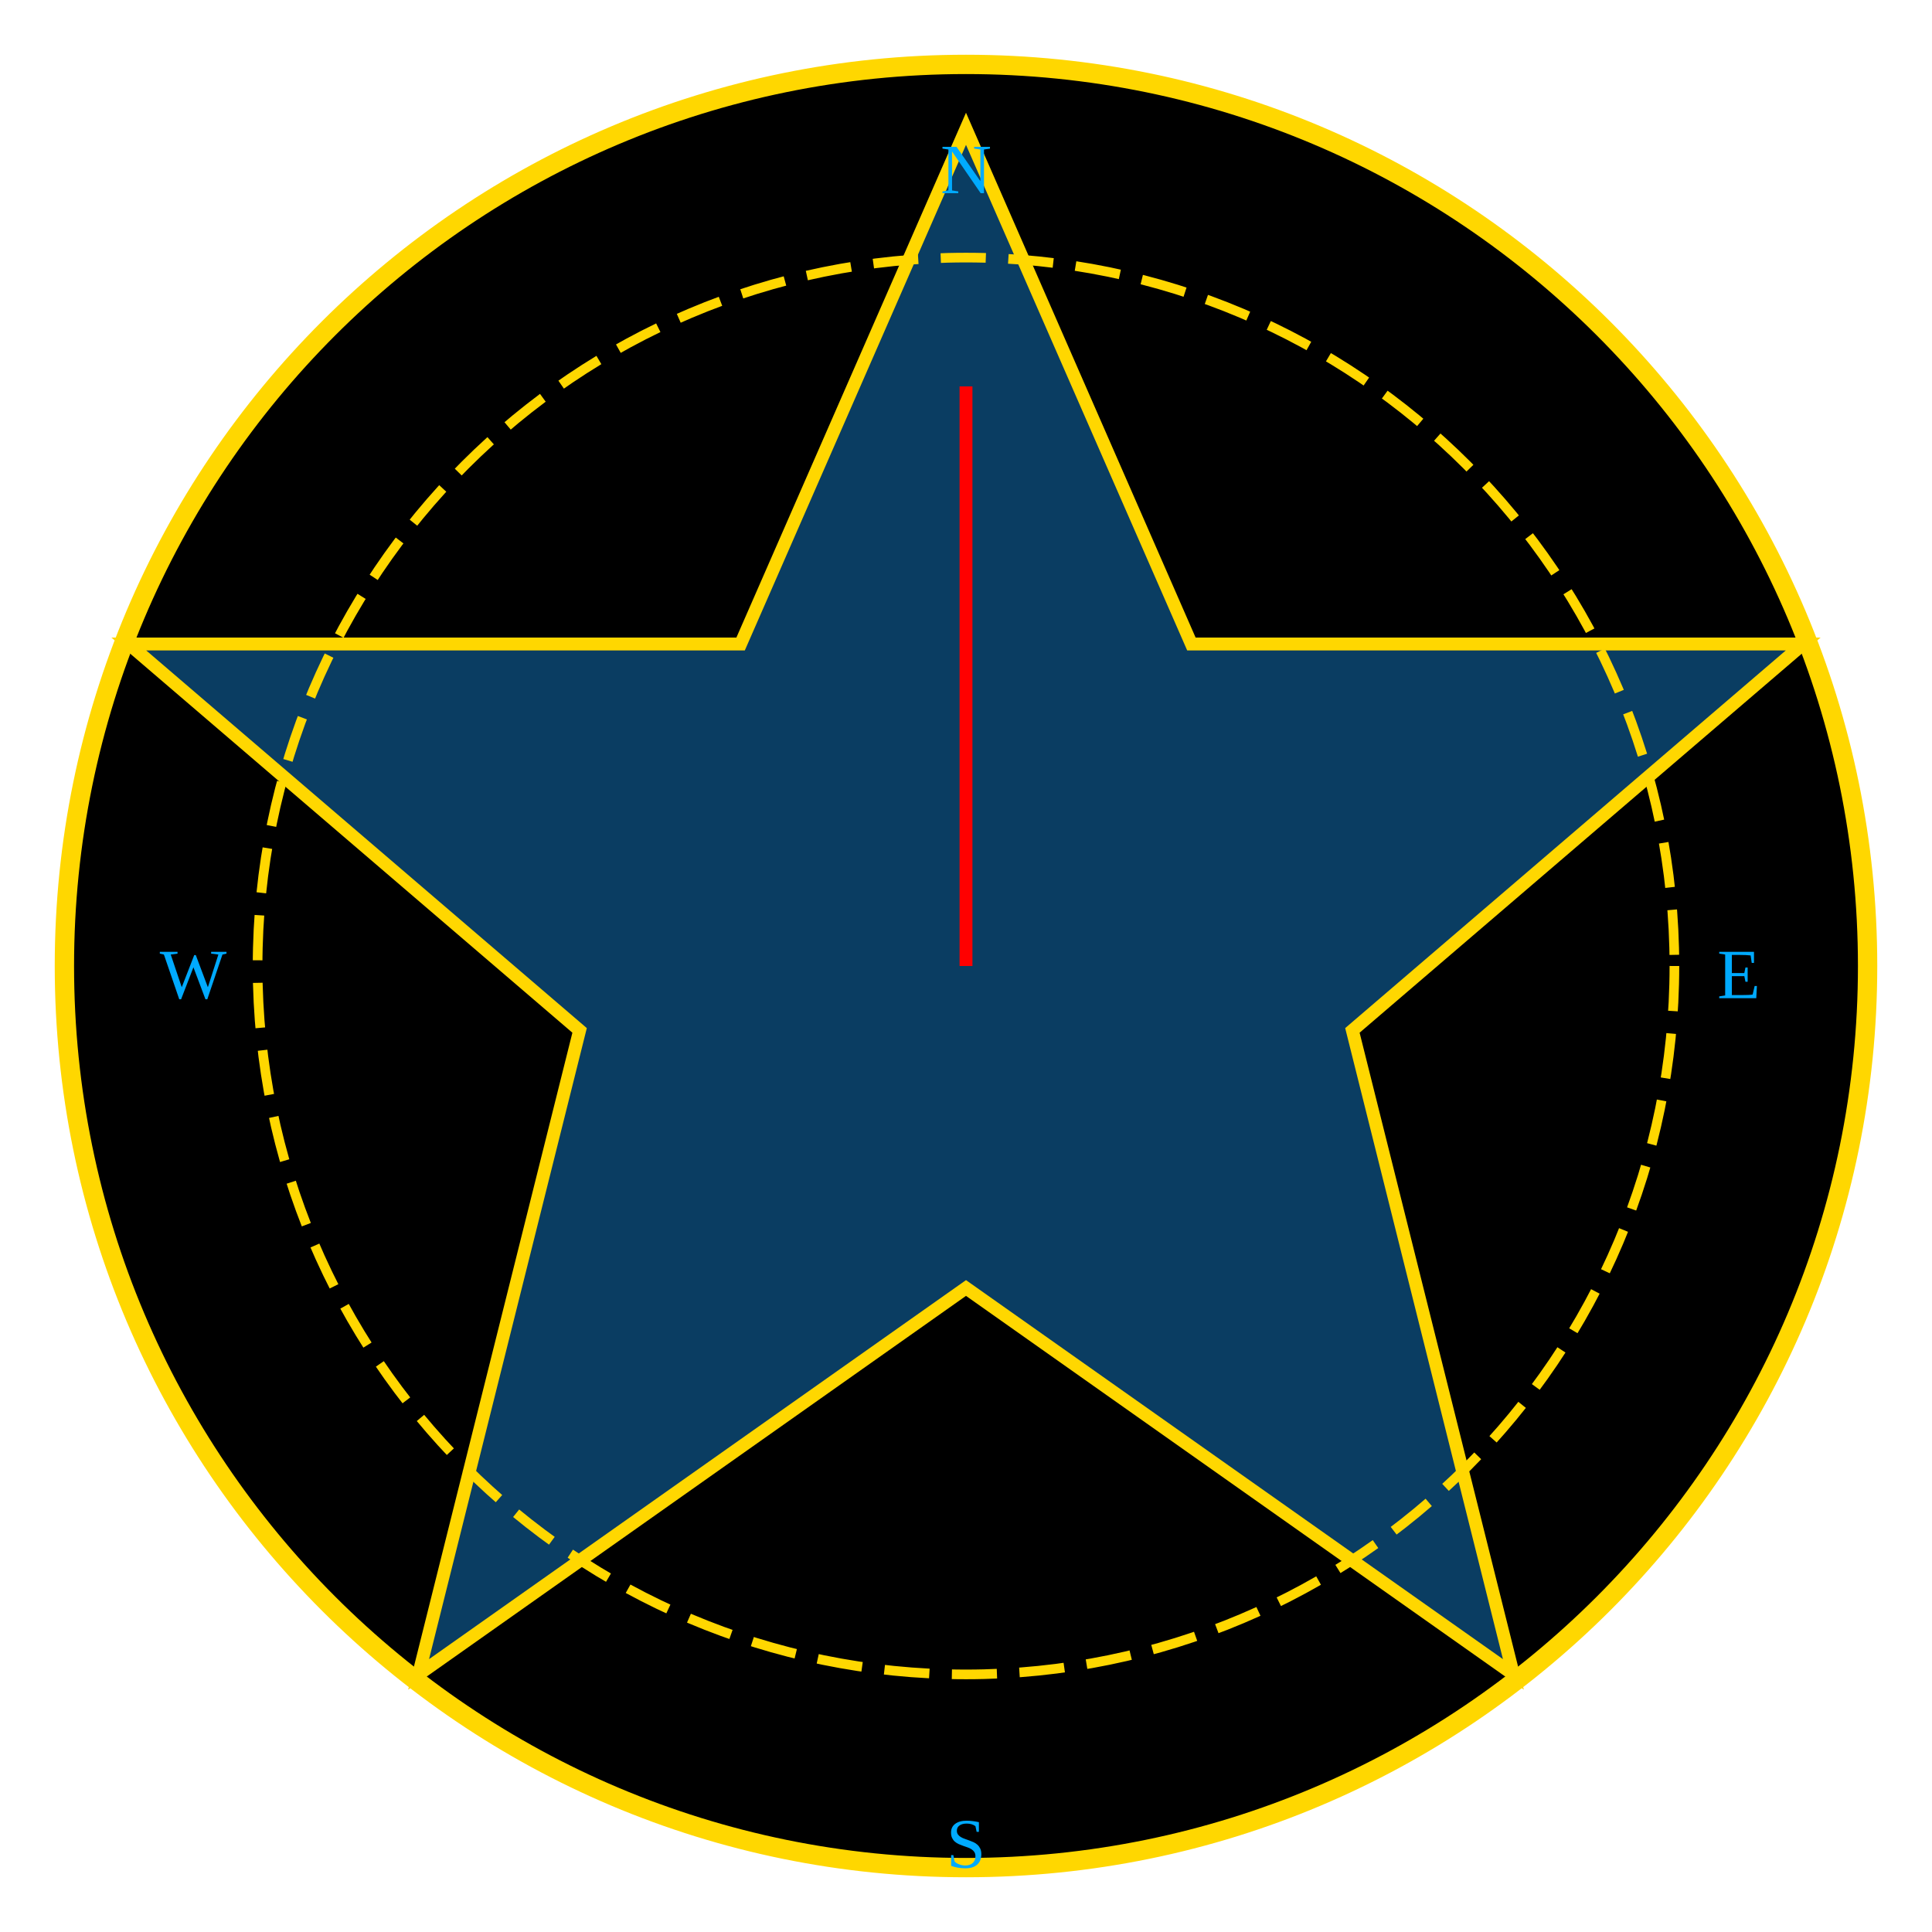
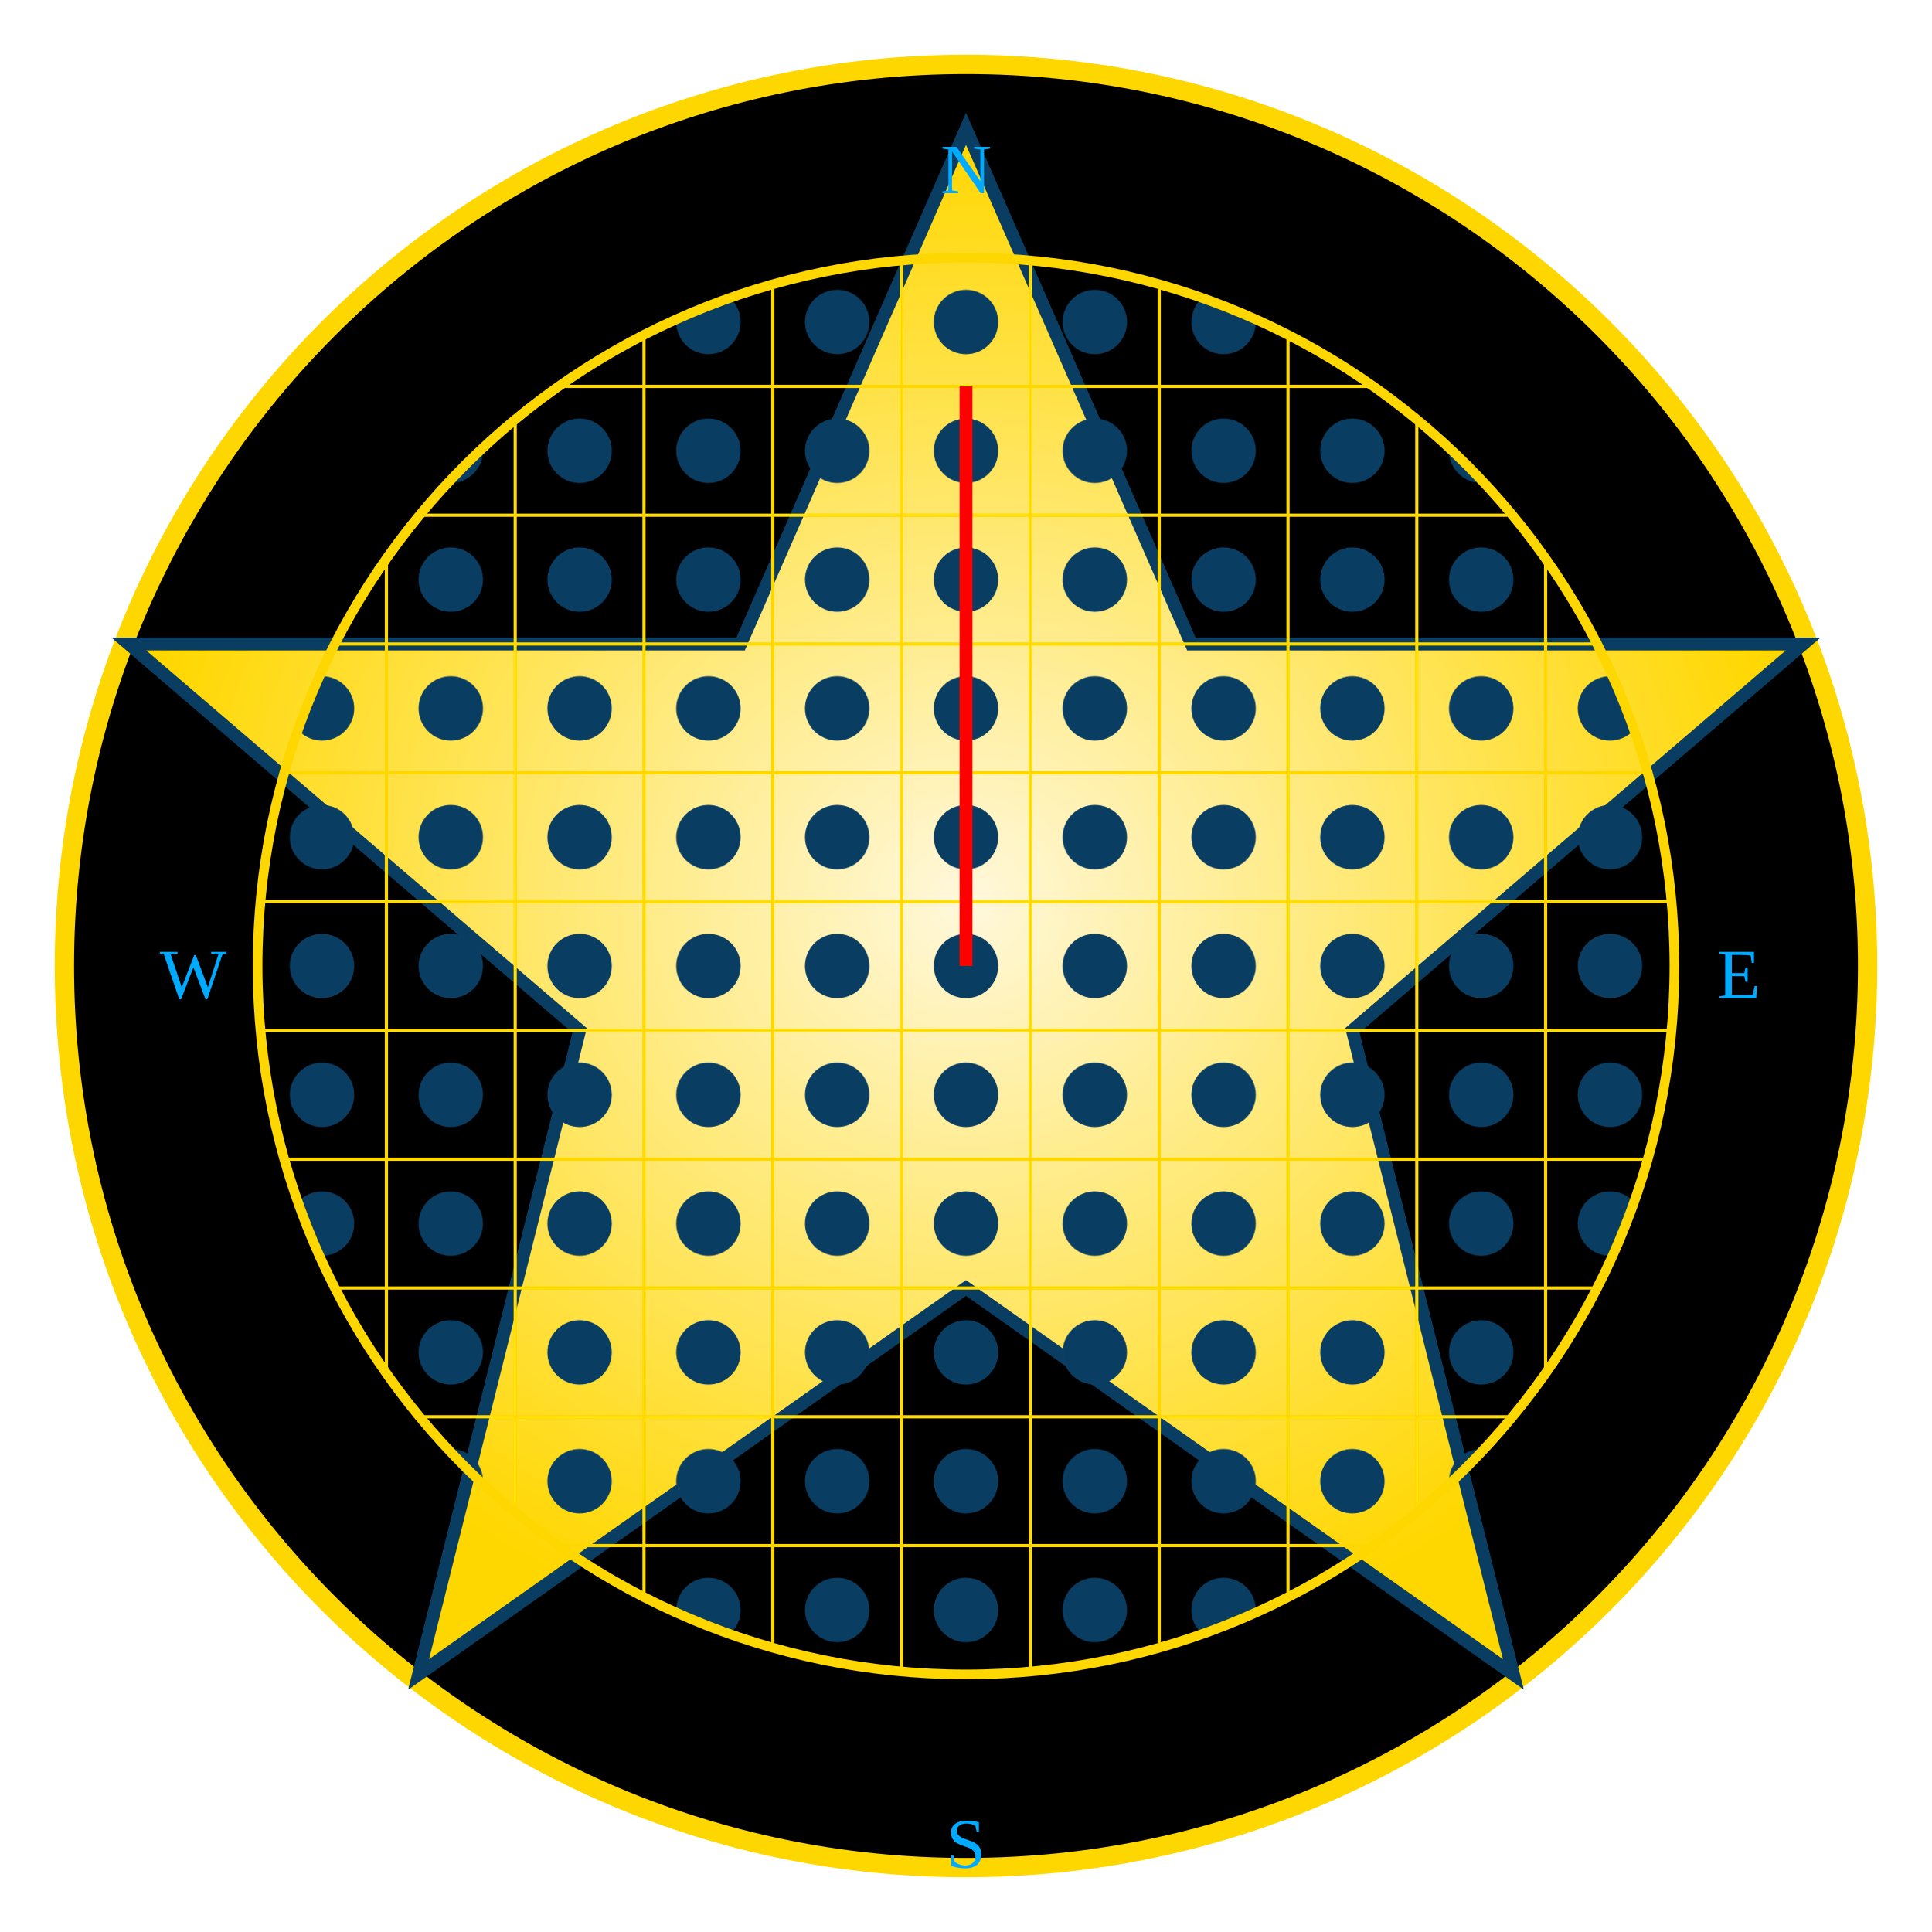
<svg xmlns="http://www.w3.org/2000/svg" viewBox="0 0 600 600">
  <circle cx="300" cy="300" r="280" fill="black" stroke="#FFD700" stroke-width="6" />
-   <polygon points="300,40 370,200 560,200 420,320 470,520 300,400 130,520 180,320 40,200 230,200" fill="#0A3D62" stroke="#FFD700" stroke-width="4" />
-   <circle cx="300" cy="300" r="220" fill="none" stroke="#FFD700" stroke-width="3" stroke-dasharray="14,7" />
+   <defs>
+     <radialGradient id="goldGradient" cx="50%" cy="50%" r="50%">
+       <stop offset="0%" stop-color="#FFF8DC" />
+       <stop offset="100%" stop-color="#FFD700" />
+     </radialGradient>
+     <pattern id="geoPattern" width="40" height="40" patternUnits="userSpaceOnUse">
+       <circle cx="20" cy="20" r="10" fill="#0A3D62" />
+       <rect x="0" y="0" width="40" height="40" fill="none" stroke="#FFD700" stroke-width="1" />
+     </pattern>
+   </defs>
+   <polygon points="300,40 370,200 560,200 420,320 470,520 300,400 130,520 180,320 40,200 230,200" fill="url(#goldGradient)" stroke="#0A3D62" stroke-width="4" />
+   <circle cx="300" cy="300" r="220" fill="url(#geoPattern)" stroke="#FFD700" stroke-width="3" />
  <text x="300" y="60" fill="#00aaff" font-family="Press Start 2P" font-size="22" text-anchor="middle">N</text>
  <text x="300" y="580" fill="#00aaff" font-family="Press Start 2P" font-size="22" text-anchor="middle">S</text>
  <text x="60" y="310" fill="#00aaff" font-family="Press Start 2P" font-size="22" text-anchor="middle">W</text>
  <text x="540" y="310" fill="#00aaff" font-family="Press Start 2P" font-size="22" text-anchor="middle">E</text>
  <rect id="needle" x="298" y="120" width="4" height="180" fill="red" transform="rotate(0,300,300)" />
</svg>
